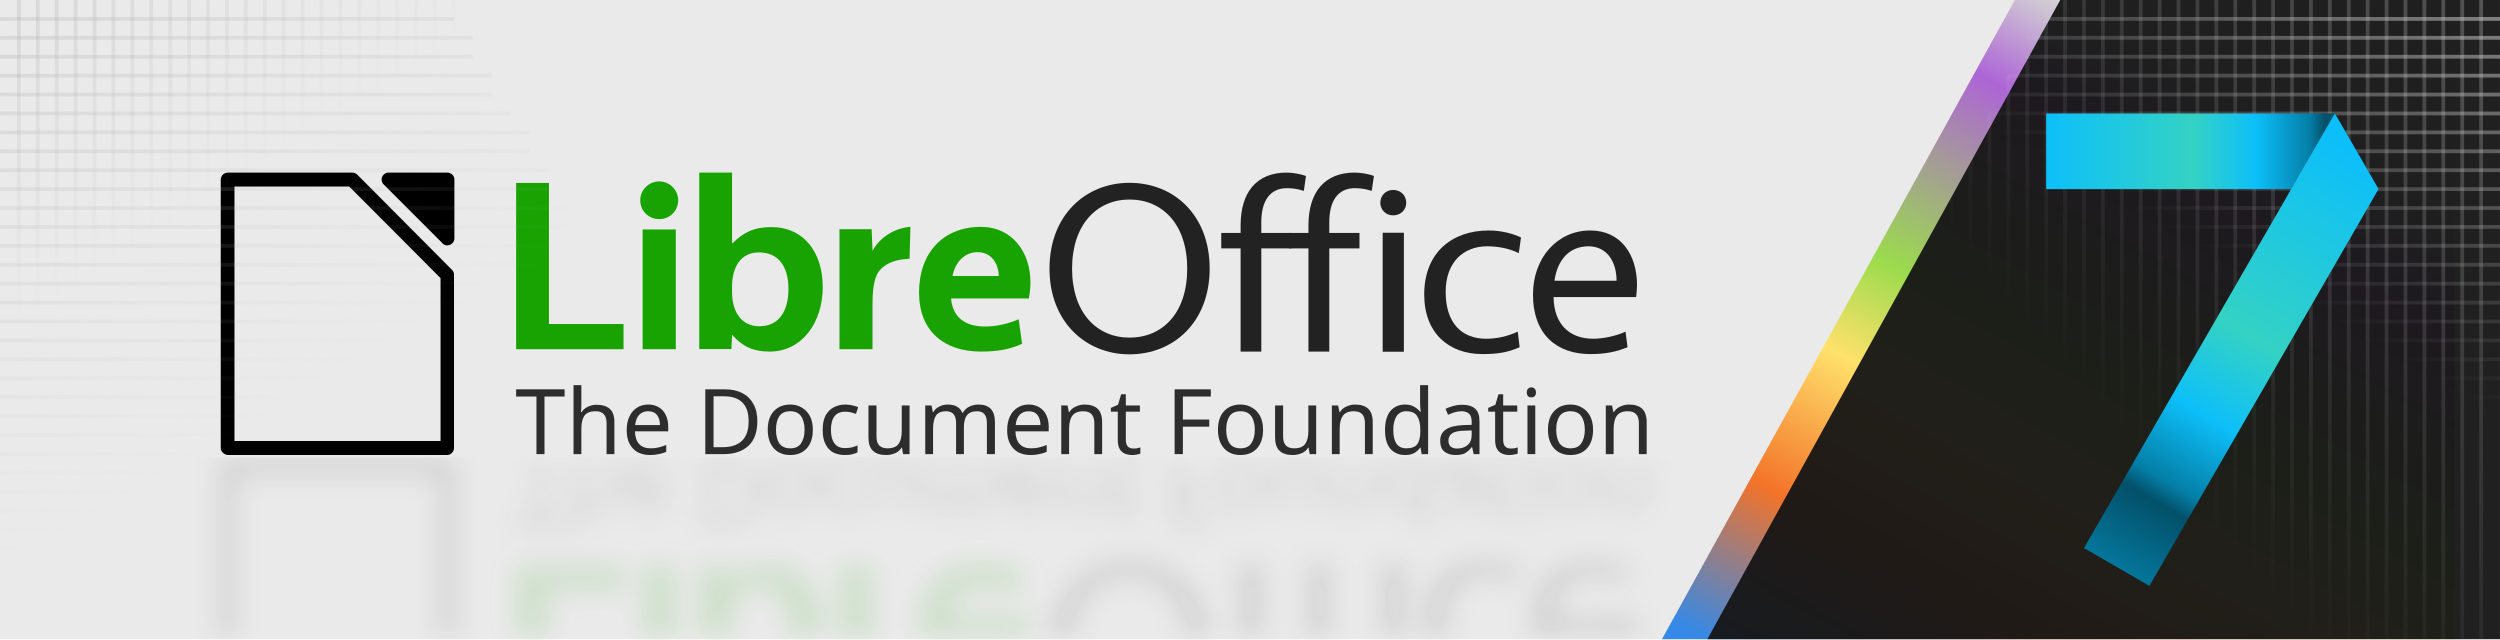
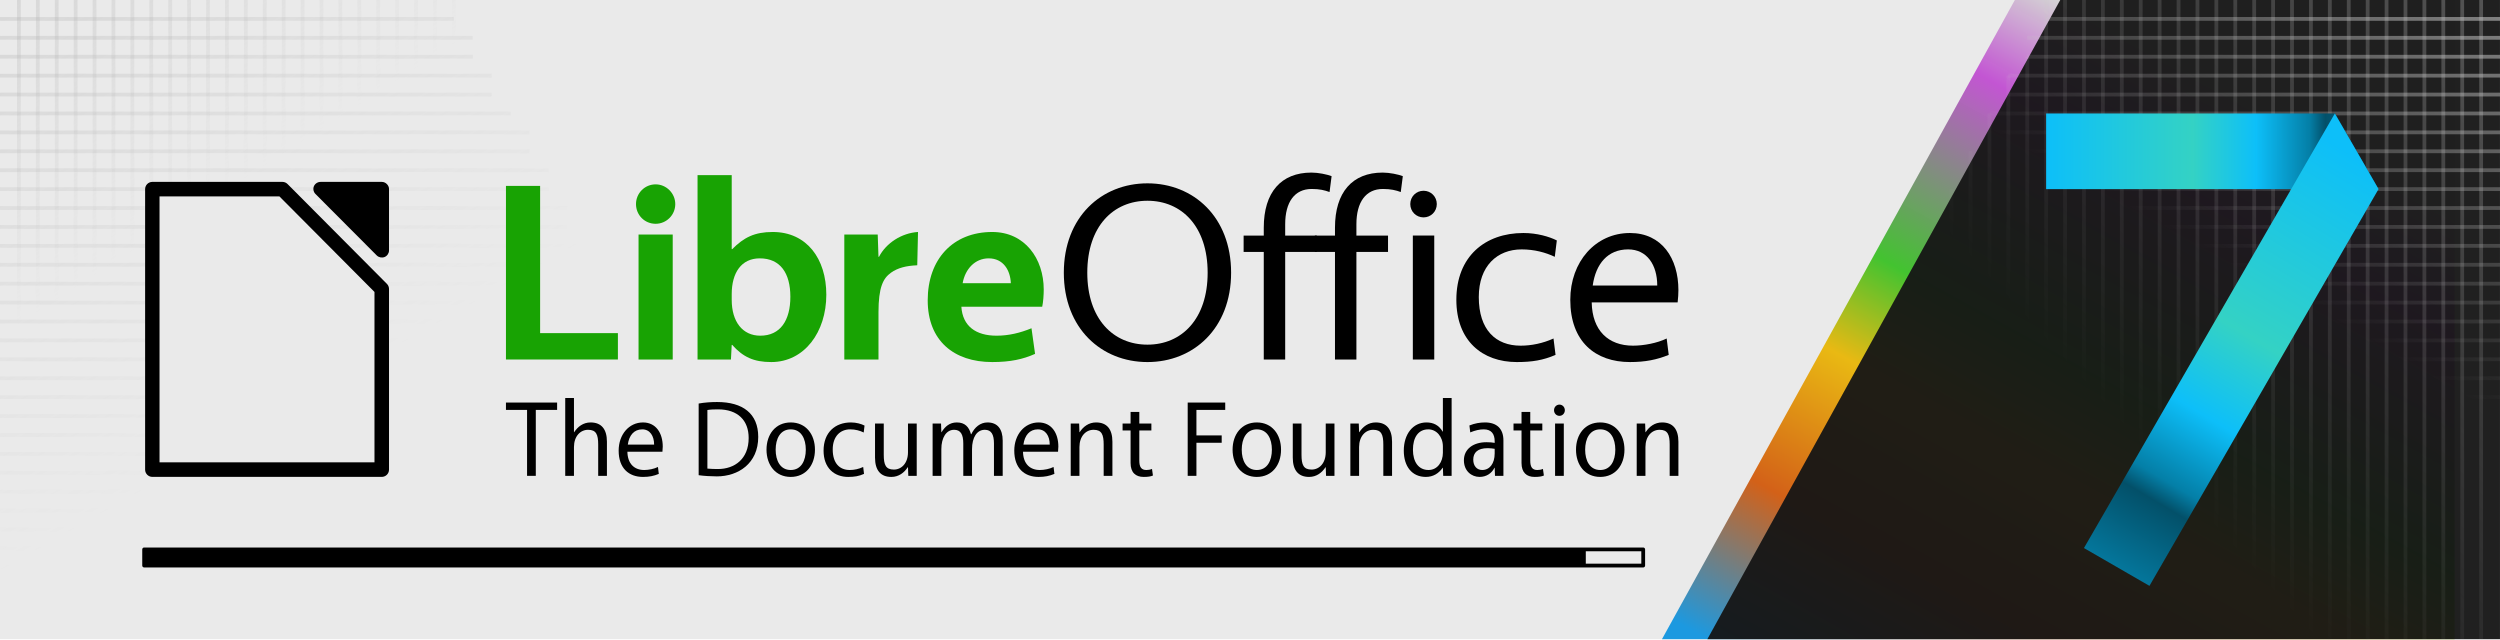
<svg xmlns="http://www.w3.org/2000/svg" xmlns:xlink="http://www.w3.org/1999/xlink" width="661" height="169" viewBox="0 0 174.89 44.715" version="1.1" id="svg4897">
  <defs id="defs4891">
    <linearGradient id="linearGradient1983">
      <stop style="stop-color:#b4b4b4;stop-opacity:1;" offset="0" id="stop1979" />
      <stop style="stop-color:#b4b4b4;stop-opacity:0;" offset="1" id="stop1981" />
    </linearGradient>
    <linearGradient id="linearGradient1929">
-       <stop style="stop-color:#3689e6;stop-opacity:1;" offset="0" id="stop1925" />
-       <stop id="stop1939" offset="0.221" style="stop-color:#f37329;stop-opacity:1" />
-       <stop style="stop-color:#ffe16b;stop-opacity:1" offset="0.429" id="stop1941" />
-       <stop id="stop1933" offset="0.571" style="stop-color:#9bdb4d;stop-opacity:1" />
-       <stop style="stop-color:#ad65d6;stop-opacity:1" offset="0.857" id="stop1935" />
+       <stop style="stop-color:#1c99e0;stop-opacity:1" offset="0" id="stop1925" />
+       <stop id="stop1939" offset="0.221" style="stop-color:#d36118;stop-opacity:1" />
+       <stop style="stop-color:#e9b913;stop-opacity:1" offset="0.429" id="stop1941" />
+       <stop id="stop1933" offset="0.571" style="stop-color:#43c330;stop-opacity:1" />
+       <stop style="stop-color:#c254d2;stop-opacity:0.993" offset="0.857" id="stop1935" />
      <stop id="stop1937" offset="1" style="stop-color:#d4d4d4;stop-opacity:1" />
    </linearGradient>
    <linearGradient id="linearGradient1913">
      <stop style="stop-color:#0b0b0b;stop-opacity:1;" offset="0" id="stop1909" />
      <stop style="stop-color:#0b0b0b;stop-opacity:0;" offset="1" id="stop1911" />
    </linearGradient>
    <linearGradient id="linearGradient1709">
      <stop style="stop-color:#0dbff9;stop-opacity:1;" offset="0" id="stop1705" />
      <stop id="stop1713" offset="0.441" style="stop-color:#34d2c4;stop-opacity:1" />
      <stop style="stop-color:#0dbff9;stop-opacity:1;" offset="0.632" id="stop1715" />
      <stop id="stop1717" offset="0.792" style="stop-color:#047fa7;stop-opacity:1" />
      <stop style="stop-color:#035069;stop-opacity:1" offset="0.84" id="stop1719" />
      <stop style="stop-color:#04769b;stop-opacity:1" offset="1" id="stop1707" />
    </linearGradient>
    <linearGradient id="linearGradient1606">
      <stop style="stop-color:#000000;stop-opacity:1;" offset="0" id="stop1602" />
      <stop style="stop-color:#000000;stop-opacity:0;" offset="1" id="stop1604" />
    </linearGradient>
    <linearGradient id="linearGradient1415">
      <stop style="stop-color:#c8c8c8;stop-opacity:1;" offset="0" id="stop1411" />
      <stop style="stop-color:#c8c8c8;stop-opacity:0;" offset="1" id="stop1413" />
    </linearGradient>
    <linearGradient xlink:href="#linearGradient1415" id="linearGradient1417" x1="738.571" y1="-31" x2="660" y2="109" gradientUnits="userSpaceOnUse" gradientTransform="matrix(0.2645833,0,0,0.2645833,0.2645875,252.55)" />
    <linearGradient xlink:href="#linearGradient1415" id="linearGradient1425" x1="978.882" y1="-140.216" x2="623.175" y2="181.985" gradientUnits="userSpaceOnUse" gradientTransform="matrix(0.2645833,0,0,0.2645833,0.2645875,252.55)" />
    <clipPath clipPathUnits="userSpaceOnUse" id="clipPath1610">
      <rect y="-284.802" x="0.265" height="12.347" width="174.625" id="rect1612" style="opacity:1;vector-effect:none;fill:url(#linearGradient1614);fill-opacity:1;stroke:none;stroke-width:0.202;stroke-linecap:square;stroke-linejoin:miter;stroke-miterlimit:4;stroke-dasharray:none;stroke-dashoffset:0;stroke-opacity:0.663;marker:none" transform="scale(1,-1)" />
    </clipPath>
    <linearGradient xlink:href="#linearGradient1606" id="linearGradient1614" gradientUnits="userSpaceOnUse" gradientTransform="translate(0,-569.7195)" x1="48.948" y1="282.448" x2="49.181" y2="301.929" />
    <linearGradient xlink:href="#linearGradient1709" id="linearGradient1711" x1="540" y1="39" x2="627.887" y2="39" gradientUnits="userSpaceOnUse" />
    <linearGradient xlink:href="#linearGradient1709" id="linearGradient1727" x1="625" y1="42.119" x2="560.947" y2="150.154" gradientUnits="userSpaceOnUse" />
-     <filter style="color-interpolation-filters:sRGB" id="filter1798" x="-0.022" width="1.043" y="-0.108" height="1.216">
-       <feGaussianBlur stdDeviation="0.898" id="feGaussianBlur1800" />
-     </filter>
    <clipPath clipPathUnits="userSpaceOnUse" id="clipPath1917">
      <rect y="-284.288" x="0" height="12.844" width="174.89" id="rect1919" style="opacity:1;vector-effect:none;fill:url(#linearGradient1921);fill-opacity:1;stroke:none;stroke-width:0.202;stroke-linecap:square;stroke-linejoin:miter;stroke-miterlimit:4;stroke-dasharray:none;stroke-dashoffset:0;stroke-opacity:0.663;marker:none" transform="scale(1,-1)" />
    </clipPath>
    <linearGradient xlink:href="#linearGradient1913" id="linearGradient1921" gradientUnits="userSpaceOnUse" gradientTransform="translate(0,-568.5764)" x1="79.012" y1="265.074" x2="79.012" y2="302.333" />
    <linearGradient xlink:href="#linearGradient1929" id="linearGradient1931" x1="119.44" y1="297" x2="144.127" y2="252.285" gradientUnits="userSpaceOnUse" />
-     <linearGradient xlink:href="#linearGradient1983" id="linearGradient1985" x1="208.907" y1="194.077" x2="158.487" y2="283.138" gradientUnits="userSpaceOnUse" />
-     <linearGradient xlink:href="#linearGradient1983" id="linearGradient1987" x1="189.326" y1="217.446" x2="158.487" y2="265.336" gradientUnits="userSpaceOnUse" />
+     <linearGradient xlink:href="#linearGradient1983" id="linearGradient1985" x1="208.907" y1="194.077" x2="158.487" y2="283.138" gradientUnits="userSpaceOnUse" gradientTransform="matrix(-1,0,0,1,174.8896,0)" />
+     <linearGradient xlink:href="#linearGradient1983" id="linearGradient1987" x1="189.326" y1="217.446" x2="158.487" y2="265.336" gradientUnits="userSpaceOnUse" gradientTransform="matrix(-1,0,0,1,174.8896,0)" />
  </defs>
  <g id="layer1" transform="translate(0,-252.2854)">
    <rect y="252.285" x="0" height="44.715" width="174.89" id="rect6046" style="opacity:1;vector-effect:none;fill:#eaeaea;fill-opacity:1;stroke:none;stroke-width:0.265;stroke-linecap:square;stroke-linejoin:miter;stroke-miterlimit:4;stroke-dasharray:none;stroke-dashoffset:0;stroke-opacity:0.663;marker:none" />
-     <g id="g1637">
-       <rect id="rect4003" height="5.105" width="5.105" y="264.479" x="26.787" class="BoundingBox" style="fill:none;stroke:none;stroke-width:0.009" />
-       <rect id="rect4022" height="19.817" width="16.362" y="264.471" x="15.538" class="BoundingBox" style="fill:none;stroke:none;stroke-width:0.009" />
-       <rect id="rect4027" height="19.774" width="16.327" y="264.471" x="15.538" class="BoundingBox" style="fill:none;stroke:none;stroke-width:0.009" />
-       <g transform="matrix(0.8726329,0,0,0.8726329,8.55122,35.85452)" id="g10977" style="fill:#000000;fill-opacity:1">
-         <path style="fill:#000000;fill-opacity:1;stroke:none;stroke-width:0.01" d="m 21.347,261.856 c -0.22,0 -0.43,0.14 -0.51,0.34 -0.09,0.19 -0.05,0.43 0.1,0.59 l 4.74,4.74 c 0.14,0.17 0.38,0.21 0.61,0.12 0.18,-0.08 0.34,-0.27 0.34,-0.5 v -4.76 c 0,-0.27 -0.26,-0.53 -0.57,-0.53 z m 0,0 z" id="path10285" />
-         <path style="fill:#000000;fill-opacity:1;stroke:none;stroke-width:0.01" d="m 8.467,261.856 c -0.31,0 -0.57,0.26 -0.57,0.57 v 21.52 c 0,0.27 0.26,0.53 0.57,0.55 H 26.067 c 0.27,0 0.53,-0.28 0.53,-0.55 v -13.87 c 0,-0.16 -0.03,-0.28 -0.14,-0.4 l -7.61,-7.65 c -0.1,-0.1 -0.26,-0.17 -0.41,-0.17 z m 0.53,1.12 h 9.2 l 7.32,7.34 v 13.06 H 8.997 Z m 0,0 z" id="path10309" />
-       </g>
-       <g transform="matrix(0.8726329,0,0,0.8726329,8.55122,28.19541)" id="g6175" style="fill:#18a303;fill-opacity:1">
-         <path style="fill:#18a303;fill-opacity:1;stroke:none;stroke-width:0.01" d="m 31.577,271.463 v 13.33 h 8.61 v -2.02 h -5.98 v -11.31 z" id="path3741-3" />
-         <path style="fill:#18a303;fill-opacity:1;stroke:none;stroke-width:0.01" d="m 41.717,284.793 h 2.66 v -9.6 h -2.66 z m 1.34,-10.43 c 0.83,0 1.51,-0.65 1.51,-1.51 0,-0.83 -0.68,-1.51 -1.51,-1.51 -0.86,0 -1.53,0.68 -1.53,1.51 0,0.86 0.67,1.51 1.53,1.51 z" id="path3765-6" />
-         <path style="fill:#18a303;fill-opacity:1;stroke:none;stroke-width:0.01" d="m 48.917,276.303 h -0.03 v -5.67 h -2.63 v 14.15 h 2.58 l 0.05,-1.12 h 0.03 c 0.83,0.93 1.67,1.32 2.99,1.32 2.56,0 4.25,-2.3 4.25,-5.17 0,-2.77 -1.51,-4.81 -4.11,-4.81 -1.41,0 -2.22,0.41 -3.13,1.3 z m -0.03,3.48 c 0,-1.65 0.75,-2.75 2.15,-2.75 1.56,0 2.37,1.11 2.37,2.93 0,1.81 -0.78,2.99 -2.34,2.99 -1.34,0 -2.18,-1.04 -2.18,-2.75 z" id="path3789-7" />
-         <path style="fill:#18a303;fill-opacity:1;stroke:none;stroke-width:0.01" d="m 63.187,274.983 c -1.26,0.09 -2.46,0.84 -3.03,1.91 h -0.01 l -0.07,-1.72 h -2.58 v 9.62 h 2.65 v -3.64 c 0,-1.91 0.34,-2.6 0.94,-3.02 0.55,-0.4 1.17,-0.54 2.03,-0.59 z" id="path3813-5" />
-         <path style="fill:#18a303;fill-opacity:1;stroke:none;stroke-width:0.01" d="m 72.807,279.413 c 0,-2.39 -1.46,-4.43 -3.97,-4.43 -3.02,0 -4.96,2.08 -4.96,5.26 0,3.09 1.99,4.74 4.96,4.74 1.41,0 2.37,-0.2 3.3,-0.63 l -0.27,-1.96 c -0.86,0.36 -1.76,0.58 -2.7,0.58 -1.6,0 -2.6,-0.74 -2.72,-2.25 h 6.23 c 0.08,-0.34 0.13,-0.89 0.13,-1.31 z m -4.24,-2.4 c 1.13,0 1.68,0.93 1.7,1.91 h -3.7 c 0.19,-1.1 0.97,-1.91 2,-1.91 z" id="path3837-3" />
-       </g>
-       <g transform="matrix(0.8726329,0,0,0.8726329,8.55122,28.67573)" style="fill:#222222;fill-opacity:1" id="g10907">
-         <path style="fill:#222222;fill-opacity:1;stroke:none;stroke-width:0.01" d="m 80.745,270.903 c -3.5,0 -6.41,2.58 -6.41,6.88 0,4.27 2.91,6.87 6.41,6.87 3.56,0 6.43,-2.6 6.43,-6.87 0,-4.3 -2.87,-6.88 -6.43,-6.88 z m 0,1.34 c 2.65,0 4.63,1.98 4.63,5.54 0,3.57 -1.98,5.53 -4.63,5.53 -2.59,0 -4.6,-1.96 -4.6,-5.53 0,-3.56 2.01,-5.54 4.6,-5.54 z" id="path10141" />
-         <path style="fill:#222222;fill-opacity:1;stroke:none;stroke-width:0.01" d="m 89.655,274.323 v 0.6 h -1.55 v 1.24 h 1.55 v 8.27 h 1.66 v -8.27 h 2.43 v -1.24 h -2.43 v -0.86 c 0,-1.73 0.71,-2.73 2.05,-2.73 0.6,0 0.98,0.1 1.36,0.22 l 0.17,-1.2 c -0.38,-0.14 -1.03,-0.27 -1.55,-0.27 -2.35,0 -3.69,1.51 -3.69,4.24 z" id="path10165" />
-         <path style="fill:#222222;fill-opacity:1;stroke:none;stroke-width:0.01" d="m 95.095,274.323 v 0.6 h -1.54 v 1.24 h 1.54 v 8.27 h 1.67 v -8.27 h 2.42 v -1.24 h -2.42 v -0.86 c 0,-1.73 0.71,-2.73 2.05,-2.73 0.6,0 0.98,0.1 1.35,0.22 l 0.18,-1.2 c -0.35,-0.14 -1.02,-0.27 -1.55,-0.27 -2.36,0 -3.7,1.51 -3.7,4.24 z" id="path10189" />
-         <path style="fill:#222222;fill-opacity:1;stroke:none;stroke-width:0.01" d="m 101.045,284.443 h 1.7 v -9.54 h -1.7 z m 0.84,-10.93 c 0.6,0 1.05,-0.44 1.05,-1.01 0,-0.59 -0.45,-1.03 -1.05,-1.03 -0.58,0 -1.03,0.44 -1.03,1.03 0,0.57 0.45,1.01 1.03,1.01 z" id="path10213" />
-         <path style="fill:#222222;fill-opacity:1;stroke:none;stroke-width:0.01" d="m 106.095,279.653 c 0,-2.41 1.45,-3.66 3.32,-3.66 0.98,0 1.84,0.2 2.54,0.55 l 0.18,-1.26 c -0.61,-0.29 -1.55,-0.56 -2.58,-0.56 -2.96,0 -5.18,1.78 -5.18,5.13 0,3.15 2.02,4.78 4.66,4.78 1.19,0 2.01,-0.12 2.99,-0.55 l -0.15,-1.25 c -0.84,0.39 -1.72,0.57 -2.54,0.57 -1.91,0 -3.24,-1.21 -3.24,-3.75 z" id="path10237" />
-         <path style="fill:#222222;fill-opacity:1;stroke:none;stroke-width:0.01" d="m 121.365,280.063 c 0.03,-0.34 0.07,-0.65 0.07,-0.96 0,-2.43 -1.29,-4.38 -3.75,-4.38 -2.65,0 -4.59,2.21 -4.59,5.13 0,3.24 1.94,4.78 4.59,4.78 1.18,0 2.06,-0.17 2.99,-0.55 l -0.16,-1.25 c -0.72,0.34 -1.78,0.57 -2.59,0.57 -1.91,0 -3.15,-1.17 -3.18,-3.34 z m -3.82,-4.07 c 1.44,0 2.25,1.18 2.25,2.76 h -4.98 c 0.24,-1.66 1.17,-2.76 2.73,-2.76 z" id="path10261" />
-       </g>
-       <text id="text902" y="284.052" x="36.043" style="font-style:normal;font-weight:normal;font-size:6.35px;line-height:1.25;font-family:sans-serif;letter-spacing:0px;word-spacing:0px;fill:#2d2d2d;fill-opacity:1;stroke:none;stroke-width:0.159;" xml:space="preserve">
-         <tspan style="fill:#2d2d2d;fill-opacity:1;stroke-width:0.159;" y="284.052" x="36.043" id="tspan900">The Document Foundation</tspan>
-       </text>
-     </g>
    <path id="path1923" d="m 171.715,252.285 h -30.763 l -24.687,44.715 55.449,2e-5 z" style="opacity:1;vector-effect:none;fill:url(#linearGradient1931);fill-opacity:1;stroke:none;stroke-width:0.342;stroke-linecap:square;stroke-linejoin:miter;stroke-miterlimit:4;stroke-dasharray:none;stroke-dashoffset:0;stroke-opacity:0.663;marker:none" />
-     <g id="g1784" transform="matrix(1,0,0,-1,0,568.5764)" style="opacity:0.13;filter:url(#filter1798)" clip-path="url(#clipPath1917)">
-       <rect style="fill:none;stroke:none;stroke-width:0.009" class="BoundingBox" x="26.787" y="264.479" width="5.105" height="5.105" id="rect1742" />
-       <rect style="fill:none;stroke:none;stroke-width:0.009" class="BoundingBox" x="15.538" y="264.471" width="16.362" height="19.817" id="rect1744" />
-       <rect style="fill:none;stroke:none;stroke-width:0.009" class="BoundingBox" x="15.538" y="264.471" width="16.327" height="19.774" id="rect1746" />
-       <g style="fill:#000000;fill-opacity:1" id="g1752" transform="matrix(0.8726329,0,0,0.8726329,8.55122,35.85452)">
-         <path id="path1748" d="m 21.347,261.856 c -0.22,0 -0.43,0.14 -0.51,0.34 -0.09,0.19 -0.05,0.43 0.1,0.59 l 4.74,4.74 c 0.14,0.17 0.38,0.21 0.61,0.12 0.18,-0.08 0.34,-0.27 0.34,-0.5 v -4.76 c 0,-0.27 -0.26,-0.53 -0.57,-0.53 z m 0,0 z" style="fill:#000000;fill-opacity:1;stroke:none;stroke-width:0.01" />
-         <path id="path1750" d="m 8.467,261.856 c -0.31,0 -0.57,0.26 -0.57,0.57 v 21.52 c 0,0.27 0.26,0.53 0.57,0.55 H 26.067 c 0.27,0 0.53,-0.28 0.53,-0.55 v -13.87 c 0,-0.16 -0.03,-0.28 -0.14,-0.4 l -7.61,-7.65 c -0.1,-0.1 -0.26,-0.17 -0.41,-0.17 z m 0.53,1.12 h 9.2 l 7.32,7.34 v 13.06 H 8.997 Z m 0,0 z" style="fill:#000000;fill-opacity:1;stroke:none;stroke-width:0.01" />
-       </g>
-       <g style="fill:#18a303;fill-opacity:1" id="g1764" transform="matrix(0.8726329,0,0,0.8726329,8.55122,28.19541)">
-         <path id="path1754" d="m 31.577,271.463 v 13.33 h 8.61 v -2.02 h -5.98 v -11.31 z" style="fill:#18a303;fill-opacity:1;stroke:none;stroke-width:0.01" />
-         <path id="path1756" d="m 41.717,284.793 h 2.66 v -9.6 h -2.66 z m 1.34,-10.43 c 0.83,0 1.51,-0.65 1.51,-1.51 0,-0.83 -0.68,-1.51 -1.51,-1.51 -0.86,0 -1.53,0.68 -1.53,1.51 0,0.86 0.67,1.51 1.53,1.51 z" style="fill:#18a303;fill-opacity:1;stroke:none;stroke-width:0.01" />
-         <path id="path1758" d="m 48.917,276.303 h -0.03 v -5.67 h -2.63 v 14.15 h 2.58 l 0.05,-1.12 h 0.03 c 0.83,0.93 1.67,1.32 2.99,1.32 2.56,0 4.25,-2.3 4.25,-5.17 0,-2.77 -1.51,-4.81 -4.11,-4.81 -1.41,0 -2.22,0.41 -3.13,1.3 z m -0.03,3.48 c 0,-1.65 0.75,-2.75 2.15,-2.75 1.56,0 2.37,1.11 2.37,2.93 0,1.81 -0.78,2.99 -2.34,2.99 -1.34,0 -2.18,-1.04 -2.18,-2.75 z" style="fill:#18a303;fill-opacity:1;stroke:none;stroke-width:0.01" />
-         <path id="path1760" d="m 63.187,274.983 c -1.26,0.09 -2.46,0.84 -3.03,1.91 h -0.01 l -0.07,-1.72 h -2.58 v 9.62 h 2.65 v -3.64 c 0,-1.91 0.34,-2.6 0.94,-3.02 0.55,-0.4 1.17,-0.54 2.03,-0.59 z" style="fill:#18a303;fill-opacity:1;stroke:none;stroke-width:0.01" />
-         <path id="path1762" d="m 72.807,279.413 c 0,-2.39 -1.46,-4.43 -3.97,-4.43 -3.02,0 -4.96,2.08 -4.96,5.26 0,3.09 1.99,4.74 4.96,4.74 1.41,0 2.37,-0.2 3.3,-0.63 l -0.27,-1.96 c -0.86,0.36 -1.76,0.58 -2.7,0.58 -1.6,0 -2.6,-0.74 -2.72,-2.25 h 6.23 c 0.08,-0.34 0.13,-0.89 0.13,-1.31 z m -4.24,-2.4 c 1.13,0 1.68,0.93 1.7,1.91 h -3.7 c 0.19,-1.1 0.97,-1.91 2,-1.91 z" style="fill:#18a303;fill-opacity:1;stroke:none;stroke-width:0.01" />
-       </g>
-       <g id="g1778" style="fill:#222222;fill-opacity:1" transform="matrix(0.8726329,0,0,0.8726329,8.55122,28.67573)">
-         <path id="path1766" d="m 80.745,270.903 c -3.5,0 -6.41,2.58 -6.41,6.88 0,4.27 2.91,6.87 6.41,6.87 3.56,0 6.43,-2.6 6.43,-6.87 0,-4.3 -2.87,-6.88 -6.43,-6.88 z m 0,1.34 c 2.65,0 4.63,1.98 4.63,5.54 0,3.57 -1.98,5.53 -4.63,5.53 -2.59,0 -4.6,-1.96 -4.6,-5.53 0,-3.56 2.01,-5.54 4.6,-5.54 z" style="fill:#222222;fill-opacity:1;stroke:none;stroke-width:0.01" />
-         <path id="path1768" d="m 89.655,274.323 v 0.6 h -1.55 v 1.24 h 1.55 v 8.27 h 1.66 v -8.27 h 2.43 v -1.24 h -2.43 v -0.86 c 0,-1.73 0.71,-2.73 2.05,-2.73 0.6,0 0.98,0.1 1.36,0.22 l 0.17,-1.2 c -0.38,-0.14 -1.03,-0.27 -1.55,-0.27 -2.35,0 -3.69,1.51 -3.69,4.24 z" style="fill:#222222;fill-opacity:1;stroke:none;stroke-width:0.01" />
-         <path id="path1770" d="m 95.095,274.323 v 0.6 h -1.54 v 1.24 h 1.54 v 8.27 h 1.67 v -8.27 h 2.42 v -1.24 h -2.42 v -0.86 c 0,-1.73 0.71,-2.73 2.05,-2.73 0.6,0 0.98,0.1 1.35,0.22 l 0.18,-1.2 c -0.35,-0.14 -1.02,-0.27 -1.55,-0.27 -2.36,0 -3.7,1.51 -3.7,4.24 z" style="fill:#222222;fill-opacity:1;stroke:none;stroke-width:0.01" />
-         <path id="path1772" d="m 101.045,284.443 h 1.7 v -9.54 h -1.7 z m 0.84,-10.93 c 0.6,0 1.05,-0.44 1.05,-1.01 0,-0.59 -0.45,-1.03 -1.05,-1.03 -0.58,0 -1.03,0.44 -1.03,1.03 0,0.57 0.45,1.01 1.03,1.01 z" style="fill:#222222;fill-opacity:1;stroke:none;stroke-width:0.01" />
-         <path id="path1774" d="m 106.095,279.653 c 0,-2.41 1.45,-3.66 3.32,-3.66 0.98,0 1.84,0.2 2.54,0.55 l 0.18,-1.26 c -0.61,-0.29 -1.55,-0.56 -2.58,-0.56 -2.96,0 -5.18,1.78 -5.18,5.13 0,3.15 2.02,4.78 4.66,4.78 1.19,0 2.01,-0.12 2.99,-0.55 l -0.15,-1.25 c -0.84,0.39 -1.72,0.57 -2.54,0.57 -1.91,0 -3.24,-1.21 -3.24,-3.75 z" style="fill:#222222;fill-opacity:1;stroke:none;stroke-width:0.01" />
-         <path id="path1776" d="m 121.365,280.063 c 0.03,-0.34 0.07,-0.65 0.07,-0.96 0,-2.43 -1.29,-4.38 -3.75,-4.38 -2.65,0 -4.59,2.21 -4.59,5.13 0,3.24 1.94,4.78 4.59,4.78 1.18,0 2.06,-0.17 2.99,-0.55 l -0.16,-1.25 c -0.72,0.34 -1.78,0.57 -2.59,0.57 -1.91,0 -3.15,-1.17 -3.18,-3.34 z m -3.82,-4.07 c 1.44,0 2.25,1.18 2.25,2.76 h -4.98 c 0.24,-1.66 1.17,-2.76 2.73,-2.76 z" style="fill:#222222;fill-opacity:1;stroke:none;stroke-width:0.01" />
-       </g>
-       <text xml:space="preserve" style="font-style:normal;font-weight:normal;font-size:6.35px;line-height:1.25;font-family:sans-serif;letter-spacing:0px;word-spacing:0px;fill:#2d2d2d;fill-opacity:1;stroke:none;stroke-width:0.159" x="36.043" y="284.052" id="text1782">
-         <tspan id="tspan1780" x="36.043" y="284.052" style="fill:#2d2d2d;fill-opacity:1;stroke-width:0.159">The Document Foundation</tspan>
-       </text>
-     </g>
    <path style="opacity:1;vector-effect:none;fill:#161616;fill-opacity:0.946;stroke:none;stroke-width:1.291;stroke-linecap:square;stroke-linejoin:miter;stroke-miterlimit:4;stroke-dasharray:none;stroke-dashoffset:0;stroke-opacity:0.663;marker:none" d="M 661,0 H 544.732 l -93.305,169 209.573,7e-5 z" transform="matrix(0.2645833,0,0,0.2645833,0,252.2854)" id="rect6030" />
    <path style="fill:none;stroke:url(#linearGradient1417);stroke-width:0.265px;stroke-linecap:butt;stroke-linejoin:miter;stroke-opacity:1" d="m 143.14,253.608 h 31.75 z m -1.323,1.323 h 33.073 z m 0,1.323 h 33.073 z m -1.323,1.323 h 34.396 z m 0,1.323 h 34.396 z m -1.323,1.323 h 35.719 z m -1.323,1.323 h 37.042 z m 0,1.323 h 37.042 z m -1.323,1.323 h 38.365 z m 0,1.323 h 38.365 z m -1.323,1.323 h 39.688 z m 0,1.323 h 39.688 z m -1.323,1.323 h 41.01 z m 0,1.323 h 41.01 z m -1.323,1.323 h 42.333 z m 0,1.323 h 42.333 z m -1.323,1.323 h 43.656 z m -1.323,1.323 h 44.979 z m 0,1.323 h 44.979 z m -1.323,1.323 h 46.302 z m 0,1.323 h 46.302 z m -1.323,1.323 h 47.625 z m 0,1.323 h 47.625 z m -1.323,1.323 h 48.948 z m -1.323,1.323 h 50.271 z m 0,1.323 h 50.271 z m -1.323,1.323 h 51.594 z m 0,1.323 h 51.594 z m -1.323,1.323 h 52.917 z m -1.323,1.323 h 54.24 z m 0,1.323 h 54.24 z m 0,1.323 h 54.24 z m -1.323,1.323 h 55.562 z" id="path952" />
    <path style="fill:none;stroke:url(#linearGradient1425);stroke-width:0.265px;stroke-linecap:butt;stroke-linejoin:miter;stroke-opacity:1" d="m 121.973,291.973 v 5.292 z m 1.323,-2.646 v 7.938 z m 1.323,-1.323 v 9.26 z m 1.323,-2.646 v 11.906 z m 1.323,-2.646 v 14.552 z m 1.323,-2.646 v 17.198 z m 1.323,-2.646 v 19.844 z m 1.323,-2.646 v 22.49 z m 1.323,-1.323 -1e-5,23.812 z m 1.323,-2.646 v 26.458 z m 1.323,-2.646 v 29.104 z m 1.323,-2.646 -1e-5,31.75 z m 1.323,-2.646 v 34.396 z m 1.323,-2.646 v 37.042 z m 1.323,-2.646 -1e-5,39.688 z m 1.323,-1.323 v 41.01 z m 1.323,-3.969 v 44.979 z m 1.323,0 v 44.979 z m 1.323,0 v 44.979 z m 1.323,0 v 44.979 z m 1.323,0 v 44.979 z m 1.323,0 v 44.979 z m 1.323,0 v 44.979 z m 1.323,0 v 44.979 z m 1.323,0 v 44.979 z m 1.323,0 v 44.979 z m 1.323,0 v 44.979 z m 1.323,0 v 44.979 z m 1.323,0 v 44.979 z m 1.323,0 v 44.979 z m 1.323,0 v 44.979 z m 1.323,0 v 44.979 z m 1.323,0 v 44.979 z m 1.323,0 v 44.979 z m 1.323,0 v 44.979 z m 1.323,0 v 44.979 z m 1.323,0 v 44.979 z m 1.323,0 v 44.979 z m 1.323,0 v 44.979 z m 1.323,0 v 44.979 z" id="path904" />
    <g id="g1142" transform="translate(0.2645875,0.2645851)">
      <path id="rect6013" transform="matrix(0.2645833,0,0,0.2645833,0,252.2854)" d="m 540,29 v 20 h 87.887 L 616.34,29 Z" style="opacity:1;vector-effect:none;fill:url(#linearGradient1711);fill-opacity:1;stroke:none;stroke-width:1;stroke-linecap:square;stroke-linejoin:miter;stroke-miterlimit:4;stroke-dasharray:none;stroke-dashoffset:0;stroke-opacity:0.663;marker:none" />
      <path id="rect6026" transform="matrix(0.2645833,0,0,0.2645833,0,252.2854)" d="M 616.34,29 550,143.904 l 17.32,10 L 627.887,49 Z" style="opacity:1;vector-effect:none;fill:url(#linearGradient1727);fill-opacity:1;stroke:none;stroke-width:1.291;stroke-linecap:square;stroke-linejoin:miter;stroke-miterlimit:4;stroke-dasharray:none;stroke-dashoffset:0;stroke-opacity:0.663;marker:none" />
    </g>
-     <g id="g1949" transform="matrix(-1,0,0,1,174.8896,0)">
-       <path style="fill:none;stroke:url(#linearGradient1987);stroke-width:0.265px;stroke-linecap:butt;stroke-linejoin:miter;stroke-opacity:1" d="m 121.973,291.973 v 5.292 z m 1.323,-2.646 v 7.938 z m 1.323,-1.323 v 9.26 z m 1.323,-2.646 v 11.906 z m 1.323,-2.646 v 14.552 z m 1.323,-2.646 v 17.198 z m 1.323,-2.646 v 19.844 z m 1.323,-2.646 v 22.49 z m 1.323,-1.323 -1e-5,23.812 z m 1.323,-2.646 v 26.458 z m 1.323,-2.646 v 29.104 z m 1.323,-2.646 -1e-5,31.75 z m 1.323,-2.646 v 34.396 z m 1.323,-2.646 v 37.042 z m 1.323,-2.646 -1e-5,39.688 z m 1.323,-1.323 v 41.01 z m 1.323,-3.969 v 44.979 z m 1.323,0 v 44.979 z m 1.323,0 v 44.979 z m 1.323,0 v 44.979 z m 1.323,0 v 44.979 z m 1.323,0 v 44.979 z m 1.323,0 v 44.979 z m 1.323,0 v 44.979 z m 1.323,0 v 44.979 z m 1.323,0 v 44.979 z m 1.323,0 v 44.979 z m 1.323,0 v 44.979 z m 1.323,0 v 44.979 z m 1.323,0 v 44.979 z m 1.323,0 v 44.979 z m 1.323,0 v 44.979 z m 1.323,0 v 44.979 z m 1.323,0 v 44.979 z m 1.323,0 v 44.979 z m 1.323,0 v 44.979 z m 1.323,0 v 44.979 z m 1.323,0 v 44.979 z m 1.323,0 v 44.979 z m 1.323,0 v 44.979 z" id="path1945" />
-       <path style="fill:none;stroke:url(#linearGradient1985);stroke-width:0.265px;stroke-linecap:butt;stroke-linejoin:miter;stroke-opacity:1" d="m 143.14,253.608 h 31.75 z m -1.323,1.323 h 33.073 z m 0,1.323 h 33.073 z m -1.323,1.323 h 34.396 z m 0,1.323 h 34.396 z m -1.323,1.323 h 35.719 z m -1.323,1.323 h 37.042 z m 0,1.323 h 37.042 z m -1.323,1.323 h 38.365 z m 0,1.323 h 38.365 z m -1.323,1.323 h 39.688 z m 0,1.323 h 39.688 z m -1.323,1.323 h 41.01 z m 0,1.323 h 41.01 z m -1.323,1.323 h 42.333 z m 0,1.323 h 42.333 z m -1.323,1.323 h 43.656 z m -1.323,1.323 h 44.979 z m 0,1.323 h 44.979 z m -1.323,1.323 h 46.302 z m 0,1.323 h 46.302 z m -1.323,1.323 h 47.625 z m 0,1.323 h 47.625 z m -1.323,1.323 h 48.948 z m -1.323,1.323 h 50.271 z m 0,1.323 h 50.271 z m -1.323,1.323 h 51.594 z m 0,1.323 h 51.594 z m -1.323,1.323 h 52.917 z m -1.323,1.323 h 54.24 z m 0,1.323 h 54.24 z m 0,1.323 h 54.24 z m -1.323,1.323 h 55.562 z" id="path1943" />
+     <path id="path1945" d="m 52.917,291.973 v 5.292 z m -1.323,-2.646 v 7.938 z m -1.323,-1.323 v 9.26 z m -1.323,-2.646 v 11.906 z M 47.625,282.712 v 14.552 z m -1.323,-2.646 v 17.198 z m -1.323,-2.646 v 19.844 z m -1.323,-2.646 v 22.49 z m -1.323,-1.323 1e-5,23.812 z m -1.323,-2.646 v 26.458 z m -1.323,-2.646 v 29.104 z m -1.323,-2.646 1e-5,31.75 z m -1.323,-2.646 v 34.396 z m -1.323,-2.646 v 37.042 z m -1.323,-2.646 1e-5,39.688 z m -1.323,-1.323 v 41.01 z M 31.75,252.285 v 44.979 z m -1.323,0 v 44.979 z m -1.323,0 v 44.979 z m -1.323,0 v 44.979 z m -1.323,0 v 44.979 z m -1.323,0 v 44.979 z m -1.323,0 v 44.979 z m -1.323,0 v 44.979 z m -1.323,0 v 44.979 z m -1.323,0 v 44.979 z m -1.323,0 v 44.979 z m -1.323,0 v 44.979 z m -1.323,0 v 44.979 z m -1.323,0 v 44.979 z m -1.323,0 v 44.979 z m -1.323,0 v 44.979 z m -1.323,0 v 44.979 z m -1.323,0 v 44.979 z m -1.323,0 v 44.979 z m -1.323,0 v 44.979 z m -1.323,0 v 44.979 z m -1.323,0 v 44.979 z m -1.323,0 v 44.979 z m -1.323,0 v 44.979 z" style="fill:none;stroke:url(#linearGradient1987);stroke-width:0.265px;stroke-linecap:butt;stroke-linejoin:miter;stroke-opacity:1" />
+     <path id="path1943" d="M 31.75,253.608 H 0 Z m 1.323,1.323 H 0 Z m 0,1.323 H 0 Z m 1.323,1.323 H 0 Z m 0,1.323 H 0 Z m 1.323,1.323 H 0 Z m 1.323,1.323 H 0 Z m 0,1.323 H 0 Z m 1.323,1.323 H 0 Z m 0,1.323 H 0 Z m 1.323,1.323 H 0 Z m 0,1.323 H 0 Z m 1.323,1.323 H 0 Z m 0,1.323 H 0 Z m 1.323,1.323 H 0 Z m 0,1.323 H 0 Z m 1.323,1.323 H 0 Z m 1.323,1.323 H 0 Z m 0,1.323 H 0 Z m 1.323,1.323 H 0 Z m 0,1.323 H 0 Z m 1.323,1.323 H 0 Z m 0,1.323 H 0 Z m 1.323,1.323 H 0 Z m 1.323,1.323 H 0 Z m 0,1.323 H 0 Z m 1.323,1.323 H 0 Z m 0,1.323 H 0 Z m 1.323,1.323 H 0 Z m 1.323,1.323 H 0 Z m 0,1.323 H 0 Z m 0,1.323 H 0 Z m 1.323,1.323 H 0 Z" style="fill:none;stroke:url(#linearGradient1985);stroke-width:0.265px;stroke-linecap:butt;stroke-linejoin:miter;stroke-opacity:1" />
+     <g transform="matrix(-1,0,0,1,176.3095,-2.092474)" id="g2296">
+       <g style="display:inline" id="g4083" transform="matrix(-0.2645833,0,0,0.2645833,311.15,-203.5188)">
+         <path d="m 643.406,1779.785 v 45.902 h 29.599 v -6.973 H 652.441 v -38.928 h -9.035" style="font-style:normal;font-variant:normal;font-weight:normal;font-stretch:normal;font-size:67.562px;font-family:Vegur;-inkscape-font-specification:Vegur;fill:#18a303;fill-opacity:1;stroke:none" id="path3245" />
+         <path d="m 678.465,1825.686 h 9.035 v -33.038 h -9.035 v 33.038 m 4.517,-35.882 c 2.832,0 5.192,-2.302 5.192,-5.213 0,-2.843 -2.36,-5.213 -5.192,-5.213 -2.899,0 -5.192,2.37 -5.192,5.213 0,2.911 2.292,5.213 5.192,5.213" style="font-style:normal;font-variant:normal;font-weight:normal;font-stretch:normal;font-size:67.562px;font-family:Vegur;-inkscape-font-specification:Vegur;fill:#18a303;fill-opacity:1;stroke:none" id="path3247" />
+         <path d="m 703.233,1796.507 h -0.135 v -19.566 h -9.035 v 48.745 h 8.832 l 0.202,-3.859 h 0.135 c 2.832,3.182 5.664,4.536 10.316,4.536 8.765,0 14.563,-7.921 14.563,-17.805 0,-9.546 -5.192,-16.587 -14.159,-16.587 -4.787,0 -7.619,1.422 -10.72,4.536 m -0.135,11.915 c 0,-5.687 2.562,-9.478 7.417,-9.478 5.394,0 8.091,3.859 8.091,10.155 0,6.229 -2.63,10.291 -7.956,10.291 -4.652,0 -7.551,-3.656 -7.551,-9.478 v -1.49" style="font-style:normal;font-variant:normal;font-weight:normal;font-stretch:normal;font-size:67.562px;font-family:Vegur;-inkscape-font-specification:Vegur;fill:#18a303;fill-opacity:1;stroke:none" id="path3249" />
+         <path d="m 752.355,1791.971 c -4.315,0.271 -8.428,2.911 -10.316,6.567 h -0.135 l -0.202,-5.89 h -8.832 v 33.038 h 9.035 v -12.457 c 0,-6.635 1.214,-9.004 3.304,-10.494 1.82,-1.286 3.978,-1.828 6.945,-1.963 l 0.202,-8.801" style="font-style:normal;font-variant:normal;font-weight:normal;font-stretch:normal;font-size:67.562px;font-family:Vegur;-inkscape-font-specification:Vegur;fill:#18a303;fill-opacity:1;stroke:none" id="path3251" />
+         <path d="m 785.597,1807.204 c 0,-8.192 -4.989,-15.233 -13.62,-15.233 -10.383,0 -17.058,7.176 -17.058,18.076 0,10.629 6.877,16.316 17.058,16.316 4.787,0 8.158,-0.745 11.327,-2.166 l -0.944,-6.77 c -2.967,1.219 -6.001,1.963 -9.237,1.963 -5.461,0 -8.967,-2.505 -9.304,-7.65 h 21.373 c 0.27,-1.219 0.405,-3.114 0.405,-4.536 m -14.563,-8.26 c 3.911,0 5.731,3.182 5.866,6.567 h -12.743 c 0.674,-3.791 3.304,-6.567 6.877,-6.567" style="font-style:normal;font-variant:normal;font-weight:normal;font-stretch:normal;font-size:67.562px;font-family:Vegur;-inkscape-font-specification:Vegur;fill:#18a303;fill-opacity:1;stroke:none" id="path3253" />
+         <path d="m 813.024,1779.108 c -12.136,0 -22.115,8.869 -22.115,23.628 0,14.759 9.979,23.628 22.115,23.628 12.136,0 22.115,-8.869 22.115,-23.628 0,-14.759 -9.979,-23.628 -22.115,-23.628 m 0,4.604 c 9.035,0 15.912,6.77 15.912,19.024 0,12.254 -6.877,19.024 -15.912,19.024 -9.035,0 -15.912,-6.77 -15.912,-19.024 0,-12.254 6.877,-19.024 15.912,-19.024" style="font-style:normal;font-variant:normal;font-weight:normal;font-stretch:normal;font-size:67.562px;font-family:Vegur;-inkscape-font-specification:Vegur;fill:#000000;fill-opacity:1;stroke:none" id="path3255" />
+         <path d="m 843.774,1790.82 v 2.099 h -5.326 v 4.333 h 5.326 v 28.435 h 5.664 v -28.435 h 8.361 v -4.333 h -8.361 v -2.979 c 0,-5.89 2.495,-9.343 7.012,-9.343 2.09,0 3.439,0.339 4.72,0.812 l 0.539,-4.197 c -1.214,-0.474 -3.506,-0.948 -5.326,-0.948 -8.023,0 -12.608,5.213 -12.608,14.556" style="font-style:normal;font-variant:normal;font-weight:normal;font-stretch:normal;font-size:67.562px;font-family:Vegur;-inkscape-font-specification:Vegur;fill:#000000;fill-opacity:1;stroke:none" id="path3257" />
+         <path d="m 862.603,1790.82 v 2.099 h -5.326 v 4.333 h 5.326 v 28.435 h 5.664 v -28.435 h 8.361 v -4.333 h -8.361 v -2.979 c 0,-5.89 2.495,-9.343 7.012,-9.343 2.09,0 3.439,0.339 4.72,0.812 l 0.539,-4.197 c -1.214,-0.474 -3.506,-0.948 -5.326,-0.948 -8.023,0 -12.608,5.213 -12.608,14.556" style="font-style:normal;font-variant:normal;font-weight:normal;font-stretch:normal;font-size:67.562px;font-family:Vegur;-inkscape-font-specification:Vegur;fill:#000000;fill-opacity:1;stroke:none" id="path3259" />
+         <path d="m 883.187,1825.686 h 5.664 v -32.768 h -5.664 v 32.768 m 2.832,-37.574 c 1.955,0 3.506,-1.557 3.506,-3.521 0,-1.963 -1.551,-3.521 -3.506,-3.521 -1.955,0 -3.506,1.557 -3.506,3.521 0,1.963 1.551,3.521 3.506,3.521" style="font-style:normal;font-variant:normal;font-weight:normal;font-stretch:normal;font-size:67.562px;font-family:Vegur;-inkscape-font-specification:Vegur;fill:#000000;fill-opacity:1;stroke:none" id="path3261" />
+         <path d="m 900.627,1809.167 c 0,-8.26 4.922,-12.592 11.327,-12.592 3.371,0 6.338,0.812 8.765,1.963 l 0.539,-4.333 c -2.023,-1.016 -5.259,-1.963 -8.832,-1.963 -10.114,0 -17.732,6.161 -17.732,17.67 0,10.832 6.877,16.451 15.979,16.451 4.045,0 6.945,-0.474 10.248,-1.896 l -0.539,-4.333 c -2.832,1.286 -5.866,1.896 -8.698,1.896 -6.54,0 -11.057,-4.13 -11.057,-12.863" style="font-style:normal;font-variant:normal;font-weight:normal;font-stretch:normal;font-size:67.562px;font-family:Vegur;-inkscape-font-specification:Vegur;fill:#000000;fill-opacity:1;stroke:none" id="path3263" />
+         <path d="m 953.204,1810.589 c 0.135,-1.219 0.202,-2.234 0.202,-3.25 0,-8.395 -4.383,-15.098 -12.81,-15.098 -9.102,0 -15.777,7.583 -15.777,17.67 0,11.103 6.675,16.451 15.777,16.451 4.045,0 7.079,-0.609 10.248,-1.896 l -0.539,-4.333 c -2.495,1.219 -6.068,1.896 -8.9,1.896 -6.54,0 -10.788,-3.994 -10.923,-11.441 h 22.722 m -13.08,-14.014 c 4.989,0 7.686,4.13 7.686,9.546 h -17.058 c 0.809,-5.755 3.978,-9.546 9.372,-9.546" style="font-style:normal;font-variant:normal;font-weight:normal;font-stretch:normal;font-size:67.562px;font-family:Vegur;-inkscape-font-specification:Vegur;fill:#000000;fill-opacity:1;stroke:none" id="path3265" />
+       </g>
+       <g transform="matrix(-0.2594989,0,0,0.2697674,311.15,-203.5188)" style="font-style:normal;font-variant:normal;font-weight:normal;font-stretch:normal;font-size:28.031px;font-family:Vegur;-inkscape-font-specification:'Andale Mono';display:inline;fill:#000000;fill-opacity:1;stroke:none" id="text2913">
+         <path d="m 669.804,1801.767 h -13.791 v 1.906 h 5.69 v 17.099 h 2.355 v -17.099 h 5.746 v -1.906" style="-inkscape-font-specification:'Andale Mono';fill:#000000" id="path3202" />
+         <path d="m 674.348,1809.447 v -8.858 h -2.355 v 20.183 h 2.355 v -7.456 c 0,-2.803 1.71,-4.485 3.812,-4.485 2.186,0 2.719,1.233 2.719,3.84 v 8.101 h 2.355 v -8.83 c 0,-3.308 -1.514,-5.018 -4.401,-5.018 -2.018,0 -3.476,1.121 -4.429,2.523 h -0.056" style="-inkscape-font-specification:'Andale Mono';fill:#000000" id="path3204" />
+         <path d="m 698.197,1814.521 c 0.056,-0.505 0.084,-0.925 0.084,-1.345 0,-3.476 -1.822,-6.251 -5.326,-6.251 -3.784,0 -6.559,3.139 -6.559,7.316 0,4.597 2.775,6.811 6.559,6.811 1.682,0 2.943,-0.252 4.261,-0.785 l -0.224,-1.794 c -1.037,0.504 -2.523,0.785 -3.7,0.785 -2.719,0 -4.485,-1.654 -4.541,-4.737 h 9.447 m -5.438,-5.803 c 2.074,0 3.196,1.71 3.196,3.952 h -7.092 c 0.336,-2.383 1.654,-3.952 3.896,-3.952" style="-inkscape-font-specification:'Andale Mono';fill:#000000" id="path3206" />
+         <path d="m 707.963,1802.019 v 18.585 c 1.374,0.196 3.392,0.308 4.905,0.308 5.746,0 11.156,-3.336 11.156,-10.231 0,-6.055 -4.149,-9.054 -11.1,-9.054 -1.542,0 -3.336,0.112 -4.962,0.392 m 2.355,1.682 c 0.869,-0.14 1.822,-0.168 2.859,-0.168 5.354,0 8.269,2.859 8.269,7.428 0,5.41 -3.756,8.045 -8.297,8.045 -0.869,0 -1.85,-0.028 -2.831,-0.112 v -15.193" style="-inkscape-font-specification:'Andale Mono';fill:#000000" id="path3208" />
+         <path d="m 732.784,1806.924 c -4.093,0 -6.531,3.083 -6.531,7.064 0,3.98 2.439,7.064 6.531,7.064 4.093,0 6.531,-3.083 6.531,-7.064 0,-3.981 -2.439,-7.064 -6.531,-7.064 m 0,12.334 c -2.831,0 -4.065,-2.439 -4.065,-5.27 0,-2.831 1.233,-5.27 4.065,-5.27 2.831,0 4.065,2.439 4.065,5.27 0,2.831 -1.233,5.27 -4.065,5.27" style="-inkscape-font-specification:'Andale Mono';fill:#000000" id="path3210" />
+         <path d="m 744.104,1813.932 c 0,-3.42 2.046,-5.214 4.709,-5.214 1.402,0 2.635,0.336 3.644,0.813 l 0.224,-1.794 c -0.841,-0.42 -2.186,-0.813 -3.672,-0.813 -4.205,0 -7.372,2.551 -7.372,7.316 0,4.485 2.859,6.811 6.643,6.811 1.682,0 2.887,-0.196 4.261,-0.785 l -0.224,-1.794 c -1.177,0.533 -2.439,0.785 -3.616,0.785 -2.719,0 -4.597,-1.71 -4.597,-5.326" style="-inkscape-font-specification:'Andale Mono';fill:#000000" id="path3212" />
+         <path d="m 764.394,1818.529 0.084,2.243 h 2.271 v -13.567 h -2.355 v 7.456 c 0,2.803 -1.71,4.485 -3.812,4.485 -2.186,0 -2.719,-1.233 -2.719,-3.84 v -8.101 h -2.355 v 8.83 c 0,3.308 1.514,5.018 4.401,5.018 2.018,0 3.476,-1.121 4.429,-2.523 h 0.056" style="-inkscape-font-specification:'Andale Mono';fill:#000000" id="path3214" />
+         <path d="m 787.571,1812.39 v 8.381 h 2.355 v -9.11 c 0,-3.027 -1.402,-4.737 -4.093,-4.737 -1.934,0 -3.476,1.233 -4.373,3.055 h -0.084 c -0.533,-1.906 -1.654,-3.055 -3.812,-3.055 -1.934,0 -3.168,1.037 -4.121,2.523 h -0.056 l -0.084,-2.243 h -2.271 v 13.567 h 2.355 v -6.896 c 0,-3.055 1.345,-5.046 3.448,-5.046 1.766,0 2.467,1.233 2.467,3.56 v 8.381 h 2.355 v -6.896 c 0,-3.111 1.345,-5.046 3.448,-5.046 1.766,0 2.467,1.233 2.467,3.56" style="-inkscape-font-specification:'Andale Mono';fill:#000000" id="path3216" />
+         <path d="m 804.847,1814.521 c 0.056,-0.505 0.084,-0.925 0.084,-1.345 0,-3.476 -1.822,-6.251 -5.326,-6.251 -3.784,0 -6.559,3.139 -6.559,7.316 0,4.597 2.775,6.811 6.559,6.811 1.682,0 2.943,-0.252 4.261,-0.785 l -0.224,-1.794 c -1.037,0.504 -2.523,0.785 -3.7,0.785 -2.719,0 -4.485,-1.654 -4.541,-4.737 h 9.447 m -5.438,-5.803 c 2.074,0 3.196,1.71 3.196,3.952 h -7.092 c 0.336,-2.383 1.654,-3.952 3.896,-3.952" style="-inkscape-font-specification:'Andale Mono';fill:#000000" id="path3218" />
+         <path d="m 810.617,1809.447 -0.084,-2.243 h -2.271 v 13.567 h 2.355 v -7.456 c 0,-2.803 1.71,-4.485 3.812,-4.485 2.186,0 2.719,1.233 2.719,3.84 v 8.101 h 2.355 v -8.83 c 0,-3.308 -1.514,-5.018 -4.401,-5.018 -2.018,0 -3.476,1.121 -4.429,2.523 h -0.056" style="-inkscape-font-specification:'Andale Mono';fill:#000000" id="path3220" />
+         <path d="m 830.009,1807.205 h -3.252 v -2.999 h -2.355 v 2.999 h -2.158 v 1.794 h 2.158 v 8.437 c 0,2.467 1.345,3.616 3.532,3.616 1.149,0 1.906,-0.112 2.495,-0.364 l -0.252,-1.71 c -0.477,0.196 -0.981,0.28 -1.514,0.28 -1.374,0 -1.906,-0.785 -1.906,-2.411 v -7.849 h 3.252 v -1.794" style="-inkscape-font-specification:'Andale Mono';fill:#000000" id="path3222" />
+         <path d="m 842.152,1820.772 v -8.578 h 6.812 v -1.906 h -6.812 v -6.615 h 7.765 v -1.906 h -10.119 v 19.005 h 2.355" style="-inkscape-font-specification:'Andale Mono';fill:#000000" id="path3224" />
+         <path d="m 858.432,1806.924 c -4.093,0 -6.531,3.083 -6.531,7.064 0,3.98 2.439,7.064 6.531,7.064 4.093,0 6.531,-3.083 6.531,-7.064 0,-3.981 -2.439,-7.064 -6.531,-7.064 m 0,12.334 c -2.831,0 -4.065,-2.439 -4.065,-5.27 0,-2.831 1.233,-5.27 4.065,-5.27 2.831,0 4.065,2.439 4.065,5.27 0,2.831 -1.233,5.27 -4.065,5.27" style="-inkscape-font-specification:'Andale Mono';fill:#000000" id="path3226" />
+         <path d="m 877.012,1818.529 0.084,2.243 h 2.271 v -13.567 h -2.355 v 7.456 c 0,2.803 -1.71,4.485 -3.812,4.485 -2.186,0 -2.719,-1.233 -2.719,-3.84 v -8.101 h -2.355 v 8.83 c 0,3.308 1.514,5.018 4.401,5.018 2.018,0 3.476,-1.121 4.429,-2.523 h 0.056" style="-inkscape-font-specification:'Andale Mono';fill:#000000" id="path3228" />
+         <path d="m 886.005,1809.447 -0.084,-2.243 h -2.271 v 13.567 h 2.355 v -7.456 c 0,-2.803 1.71,-4.485 3.812,-4.485 2.186,0 2.719,1.233 2.719,3.84 v 8.101 h 2.355 v -8.83 c 0,-3.308 -1.514,-5.018 -4.401,-5.018 -2.018,0 -3.476,1.121 -4.429,2.523 h -0.056" style="-inkscape-font-specification:'Andale Mono';fill:#000000" id="path3230" />
+         <path d="m 908.538,1809.307 c -1.009,-1.654 -2.467,-2.383 -4.373,-2.383 -3.644,0 -6.111,3.027 -6.111,7.316 0,4.093 2.214,6.811 5.943,6.811 1.962,0 3.476,-0.897 4.541,-2.383 h 0.056 l 0.084,2.102 h 2.271 v -20.183 h -2.355 v 8.718 h -0.056 m 0.056,5.494 c 0,2.355 -1.458,4.457 -3.868,4.457 -2.719,0 -4.205,-2.13 -4.205,-5.242 0,-3.196 1.43,-5.298 4.149,-5.298 2.158,0 3.924,1.85 3.924,4.457 v 1.626" style="-inkscape-font-specification:'Andale Mono';fill:#000000" id="path3232" />
+         <path d="m 919.951,1806.924 c -1.374,0 -2.747,0.224 -4.205,0.785 l 0.224,1.794 c 1.374,-0.533 2.495,-0.785 3.644,-0.785 2.074,0 2.943,1.205 2.943,3.111 v 0.392 c -0.645,-0.112 -1.261,-0.168 -2.242,-0.168 -3.448,0 -6.055,1.71 -6.055,4.681 0,2.775 2.046,4.317 4.233,4.317 1.794,0 3.28,-0.925 4.008,-2.383 h 0.056 l 0.084,2.102 h 2.271 v -9.194 c 0,-3.055 -1.822,-4.653 -4.962,-4.653 m 2.607,8.017 c 0,2.691 -1.374,4.317 -3.364,4.317 -1.43,0 -2.411,-1.037 -2.411,-2.691 0,-1.794 1.149,-2.971 3.896,-2.971 0.701,0 1.317,0.084 1.878,0.168 v 1.177" style="-inkscape-font-specification:'Andale Mono';fill:#000000" id="path3234" />
+         <path d="m 935.4,1807.205 h -3.252 v -2.999 h -2.355 v 2.999 h -2.158 v 1.794 h 2.158 v 8.437 c 0,2.467 1.346,3.616 3.532,3.616 1.149,0 1.906,-0.112 2.495,-0.364 l -0.252,-1.71 c -0.477,0.196 -0.981,0.28 -1.514,0.28 -1.374,0 -1.906,-0.785 -1.906,-2.411 v -7.849 h 3.252 v -1.794" style="-inkscape-font-specification:'Andale Mono';fill:#000000" id="path3236" />
+         <path d="m 938.837,1820.772 h 2.355 v -13.567 h -2.355 v 13.567 m 1.177,-15.557 c 0.813,0 1.458,-0.645 1.458,-1.458 0,-0.813 -0.645,-1.458 -1.458,-1.458 -0.813,0 -1.458,0.645 -1.458,1.458 0,0.813 0.645,1.458 1.458,1.458" style="-inkscape-font-specification:'Andale Mono';fill:#000000" id="path3238" />
+         <path d="m 951.012,1806.924 c -4.093,0 -6.531,3.083 -6.531,7.064 0,3.98 2.439,7.064 6.531,7.064 4.093,0 6.531,-3.083 6.531,-7.064 0,-3.981 -2.439,-7.064 -6.531,-7.064 m 0,12.334 c -2.831,0 -4.065,-2.439 -4.065,-5.27 0,-2.831 1.233,-5.27 4.065,-5.27 2.831,0 4.065,2.439 4.065,5.27 0,2.831 -1.233,5.27 -4.065,5.27" style="-inkscape-font-specification:'Andale Mono';fill:#000000" id="path3240" />
+         <path d="m 963.201,1809.447 -0.084,-2.243 h -2.271 v 13.567 h 2.355 v -7.456 c 0,-2.803 1.71,-4.485 3.812,-4.485 2.186,0 2.719,1.233 2.719,3.84 v 8.101 h 2.355 v -8.83 c 0,-3.308 -1.514,-5.018 -4.401,-5.018 -2.018,0 -3.476,1.121 -4.429,2.523 h -0.056" style="-inkscape-font-specification:'Andale Mono';fill:#000000" id="path3242" />
+       </g>
+       <g style="display:inline" id="g2917" transform="matrix(-0.2645833,0,0,0.2645833,351.3916,-23.60214)">
+         <path style="color:#000000;font-style:normal;font-variant:normal;font-weight:normal;font-stretch:normal;font-size:medium;line-height:normal;font-family:'Andale Mono';-inkscape-font-specification:'Andale Mono';text-indent:0;text-align:start;text-decoration:none;text-decoration-line:none;letter-spacing:normal;word-spacing:normal;text-transform:none;writing-mode:lr-tb;direction:ltr;text-anchor:start;display:inline;overflow:visible;visibility:visible;fill:#000000;fill-opacity:1;fill-rule:evenodd;stroke:none;stroke-width:3.868;marker:none;enable-background:accumulate" d="m 746.519,1098.726 c -0.755,-0.019 -1.498,0.453 -1.793,1.138 -0.295,0.685 -0.123,1.541 0.415,2.063 l 16.196,16.247 c 0.522,0.523 1.373,0.697 2.063,0.421 0.69,-0.276 1.177,-0.985 1.183,-1.719 v -16.278 c 0.002,-0.981 -0.904,-1.874 -1.898,-1.872 z" id="path2919" />
+         <path id="path2921" d="m 701.984,1098.725 c -0.996,0.014 -1.892,0.925 -1.89,1.921 v 74.157 c -0.002,0.996 0.894,1.907 1.89,1.921 h 60.677 c 1.006,0 1.923,-0.915 1.921,-1.921 v -47.754 c 0.003,-0.504 -0.202,-1.006 -0.558,-1.363 l -26.248,-26.372 c -0.352,-0.366 -0.855,-0.584 -1.364,-0.589 z" style="color:#000000;font-style:normal;font-variant:normal;font-weight:normal;font-stretch:normal;font-size:medium;line-height:normal;font-family:'Andale Mono';-inkscape-font-specification:'Andale Mono';text-indent:0;text-align:start;text-decoration:none;text-decoration-line:none;letter-spacing:normal;word-spacing:normal;text-transform:none;writing-mode:lr-tb;direction:ltr;text-anchor:start;display:inline;overflow:visible;visibility:visible;fill:#eaeaea;fill-opacity:1;fill-rule:evenodd;stroke:none;stroke-width:3.868;marker:none;enable-background:accumulate" />
+         <path style="color:#000000;font-style:normal;font-variant:normal;font-weight:normal;font-stretch:normal;font-size:medium;line-height:normal;font-family:'Andale Mono';-inkscape-font-specification:'Andale Mono';text-indent:0;text-align:start;text-decoration:none;text-decoration-line:none;letter-spacing:normal;word-spacing:normal;text-transform:none;writing-mode:lr-tb;direction:ltr;text-anchor:start;display:inline;overflow:visible;visibility:visible;fill:#000000;fill-opacity:1;fill-rule:evenodd;stroke:none;stroke-width:3.868;marker:none;enable-background:accumulate" d="m 701.984,1098.725 a 1.918,1.918 0 0 0 -1.89,1.921 v 74.157 a 1.918,1.918 0 0 0 1.89,1.921 h 60.677 a 1.918,1.918 0 0 0 1.921,-1.921 v -47.754 a 1.918,1.918 0 0 0 -0.558,-1.363 l -26.248,-26.372 a 1.918,1.918 0 0 0 -1.364,-0.589 z m 1.921,3.843 h 31.702 l 25.132,25.256 v 45.058 h -56.834 z" id="path2923" />
+       </g>
    </g>
+     <rect style="opacity:1;fill:#000000;fill-opacity:1;stroke:none;stroke-width:0.265;stroke-linecap:square;stroke-linejoin:round;stroke-miterlimit:4;stroke-dasharray:none;stroke-dashoffset:0;stroke-opacity:1" id="rect2339" width="100.853" height="1.036" x="10.083" y="290.719" />
+     <rect y="290.719" x="10.083" height="1.131" width="104.869" id="rect2341" style="opacity:1;fill:none;fill-opacity:1;stroke:#000000;stroke-width:0.265;stroke-linecap:square;stroke-linejoin:round;stroke-miterlimit:4;stroke-dasharray:none;stroke-dashoffset:0;stroke-opacity:1" />
  </g>
</svg>
